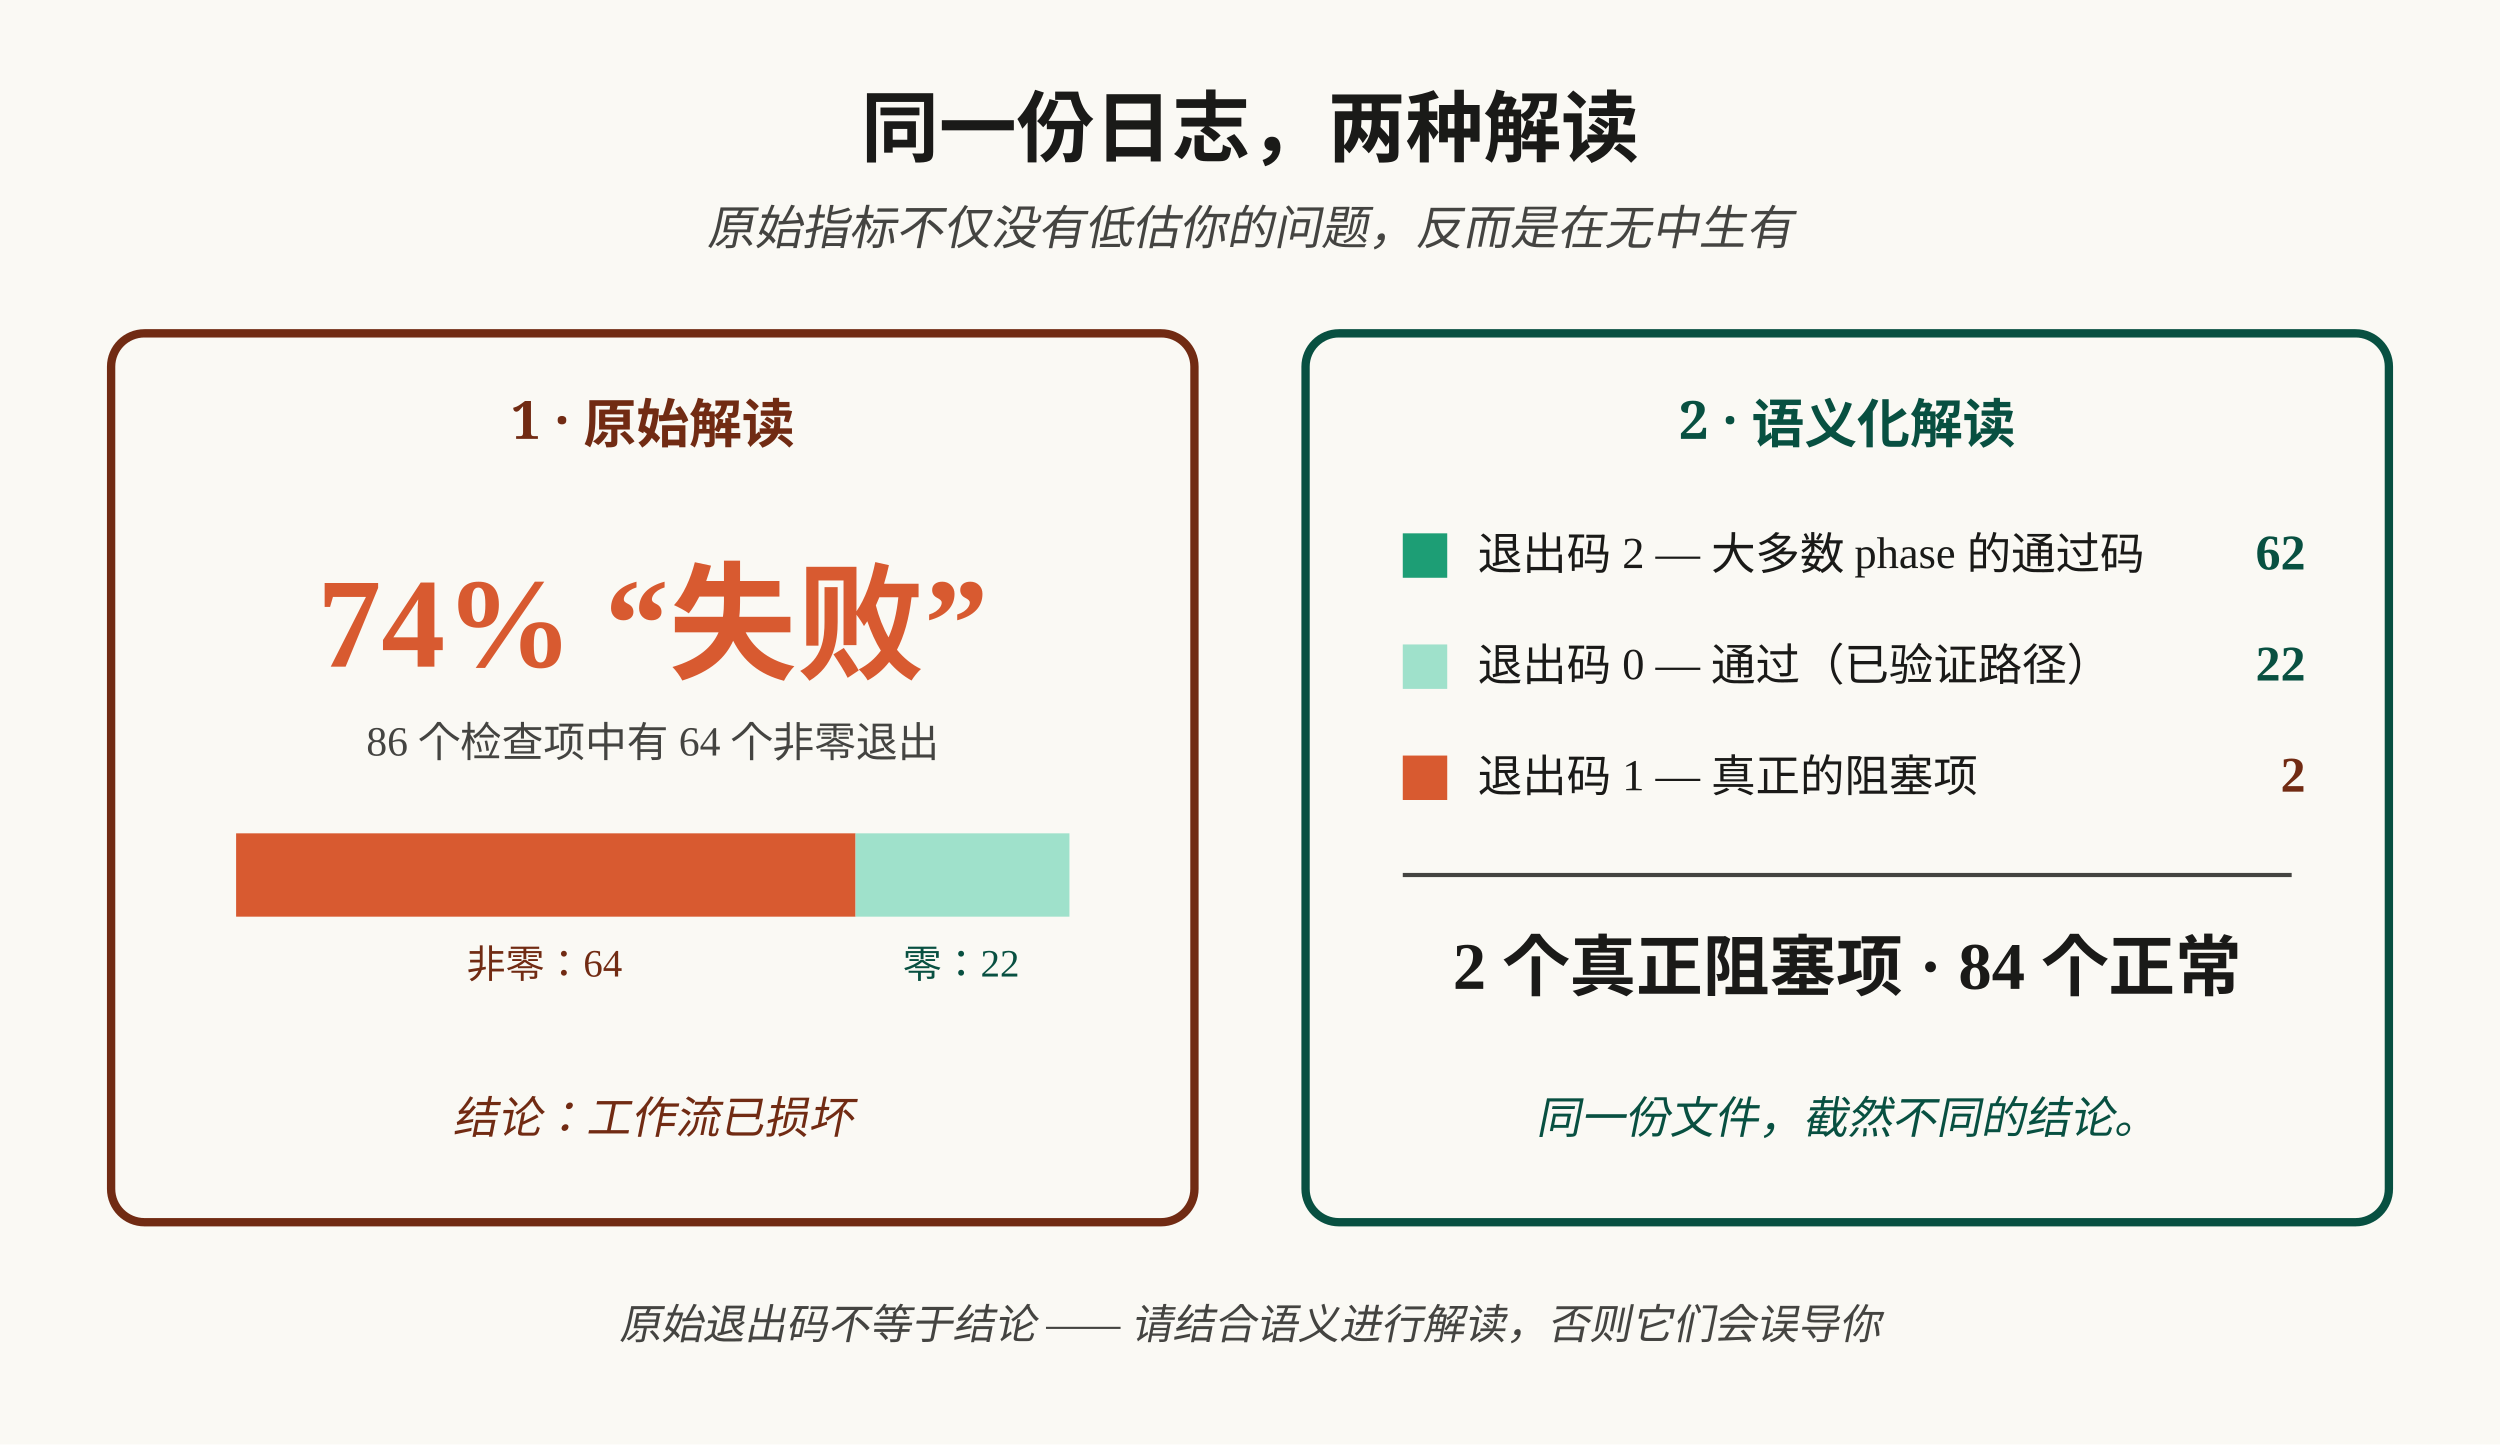
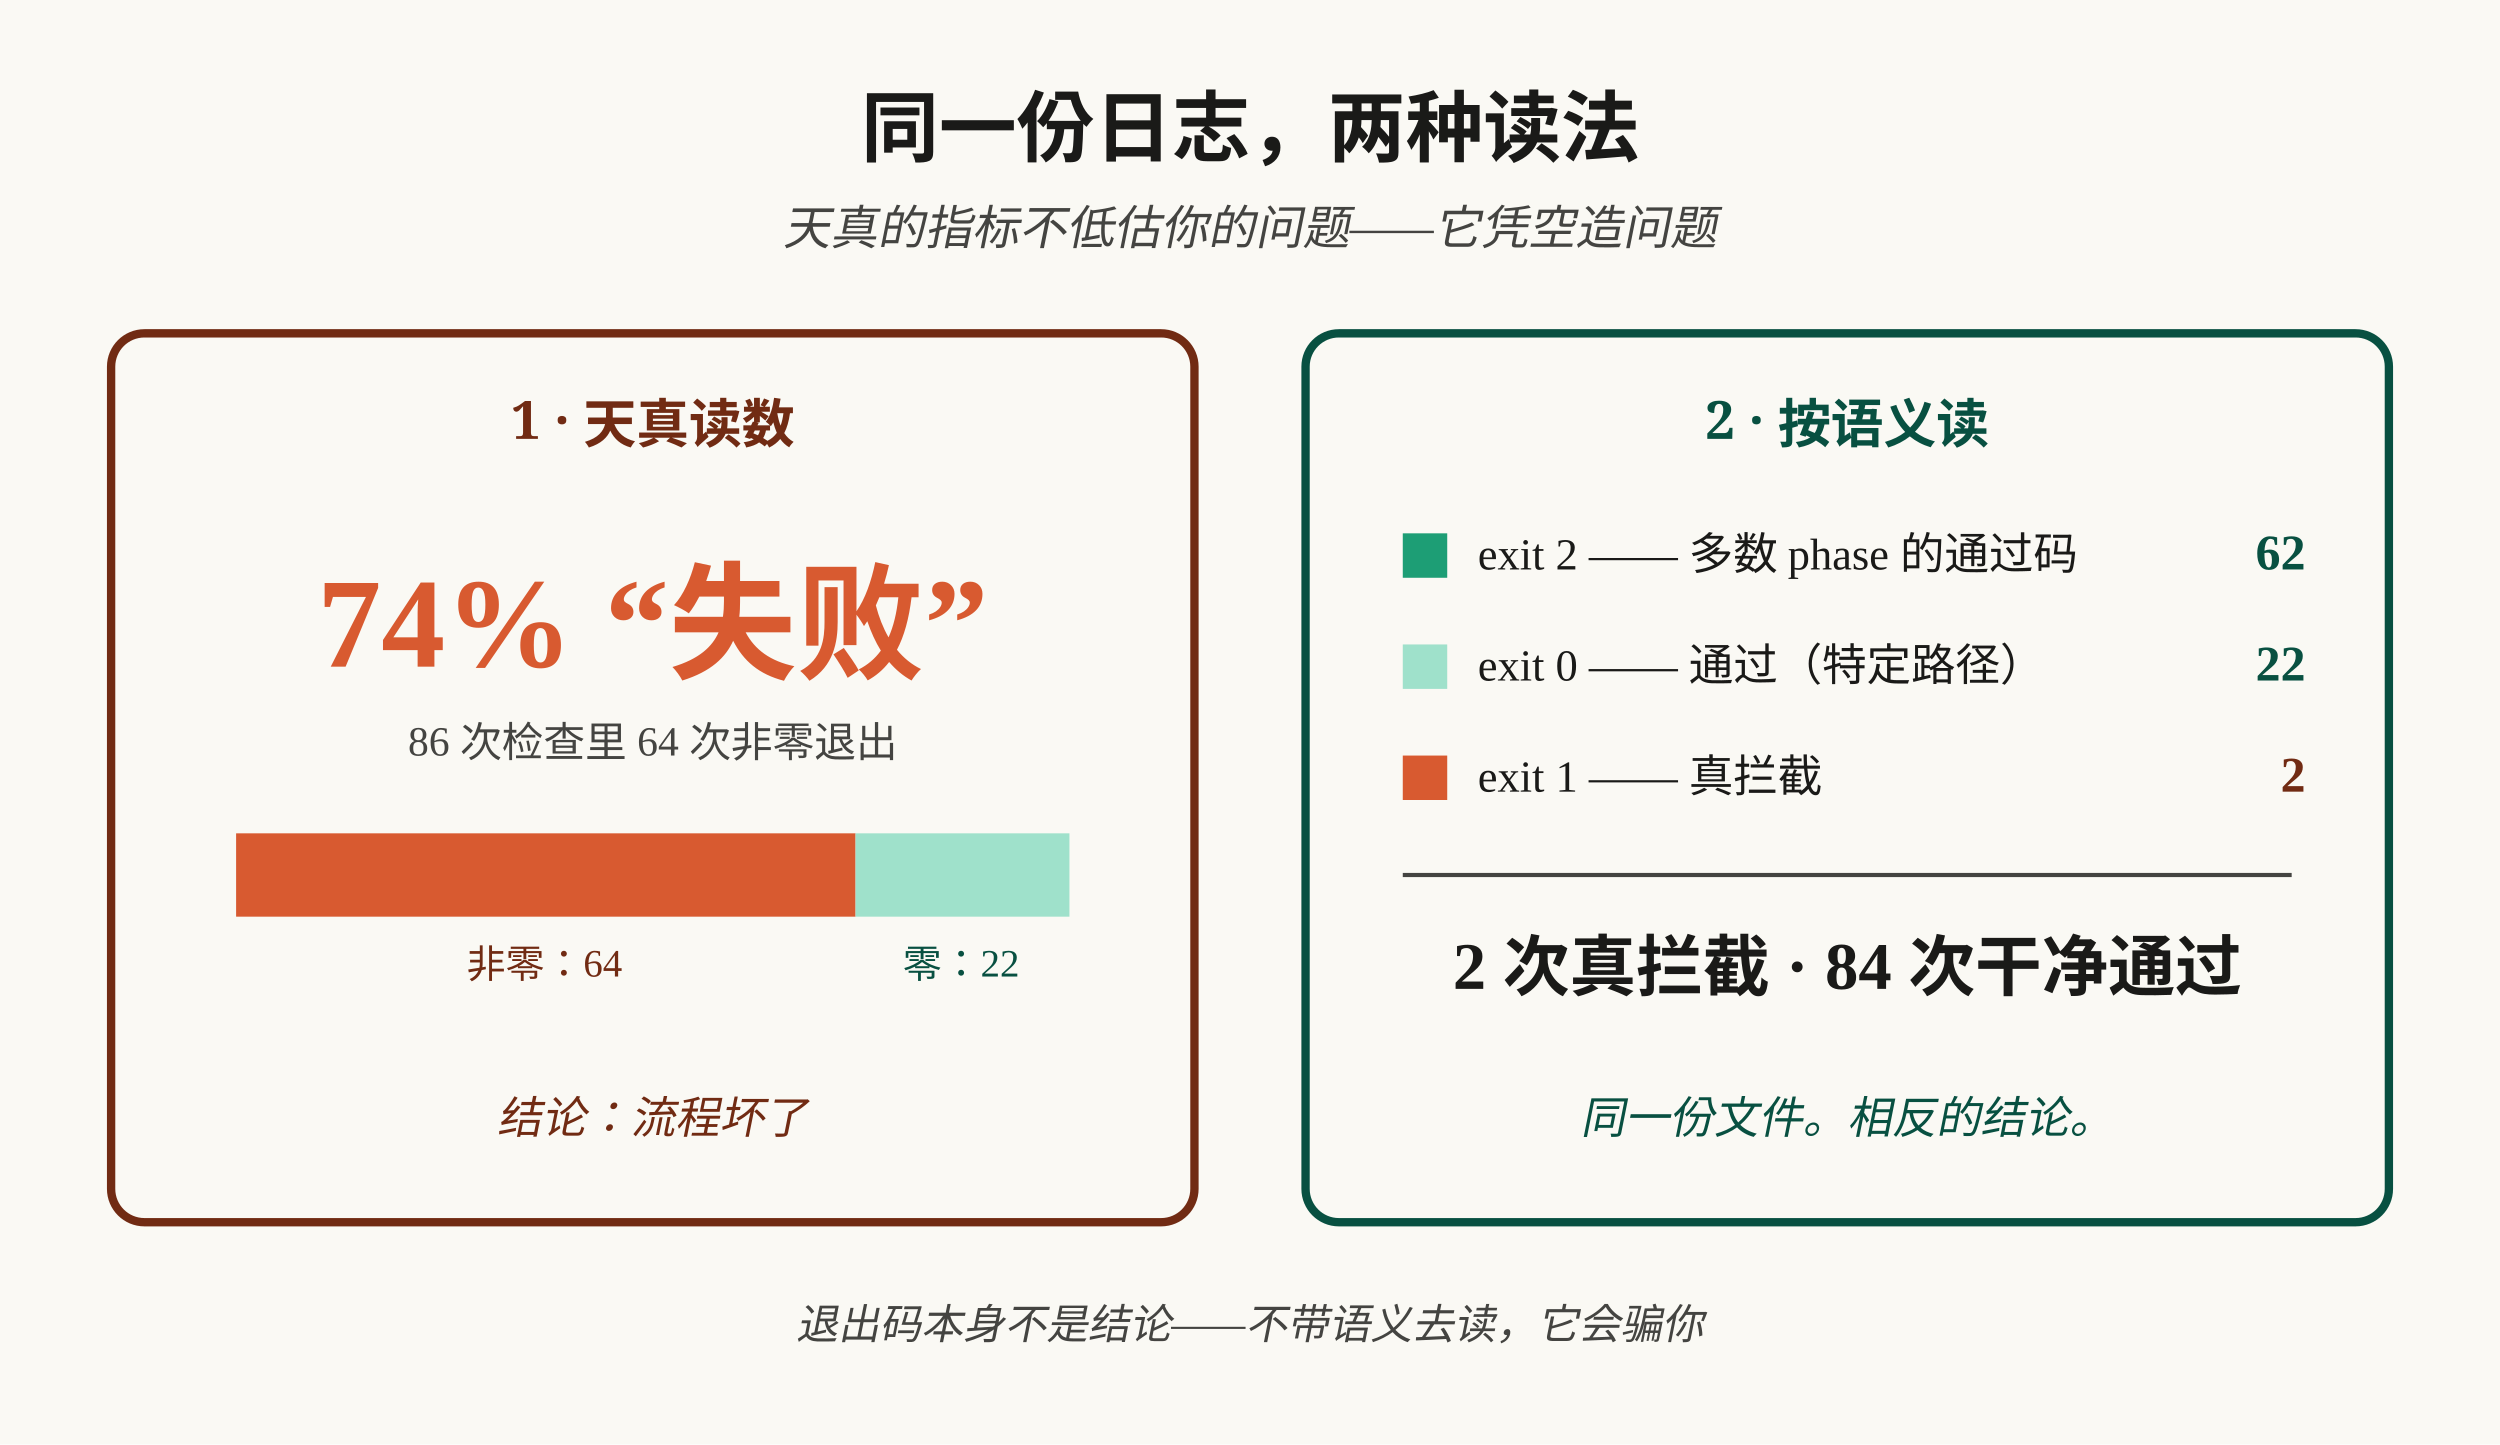
<svg xmlns="http://www.w3.org/2000/svg" width="900" height="520" viewBox="0 0 900 520" font-family="Georgia, 'Times New Roman', serif">
  <rect width="900" height="520" fill="#FAF9F4" />
-   <text x="450" y="56" font-size="28" font-weight="700" fill="#1A1A18" text-anchor="middle">同一份日志，两种解读</text>
-   <text x="450" y="88" font-size="17" font-style="italic" fill="#444441" text-anchor="middle">原始指标不仅没有低估你的问题，反而是在无中生有</text>
+   <text x="450" y="56" font-size="28" font-weight="700" fill="#1A1A18" text-anchor="middle">同一份日志，两种读法</text>
+   <text x="450" y="88" font-size="17" font-style="italic" fill="#444441" text-anchor="middle">天真的指标不低估你的问题——它凭空造问题</text>
  <g>
    <rect x="40" y="120" width="390" height="320" rx="12" fill="#FAF9F4" stroke="#712B13" stroke-width="3" />
-     <text x="235" y="158" font-family="Noto Sans SC, serif" font-size="19" font-weight="700" fill="#712B13" text-anchor="middle">1 · 原始解读</text>
+     <text x="235" y="158" font-family="Noto Sans SC, serif" font-size="19" font-weight="700" fill="#712B13" text-anchor="middle">1 · 天真读数</text>
    <text x="235" y="240" font-size="46" font-weight="700" fill="#D85A30" text-anchor="middle">74% “失败”</text>
-     <text x="235" y="272" font-size="15" fill="#444441" text-anchor="middle">86 个检查项中有 64 个非零退出</text>
+     <text x="235" y="272" font-size="15" fill="#444441" text-anchor="middle">86 次检查里 64 次非零退出</text>
    <rect x="85" y="300" width="223" height="30" fill="#D85A30" />
    <rect x="308" y="300" width="77" height="30" fill="#9FE1CB" />
    <text x="196" y="352" font-size="14" fill="#712B13" text-anchor="middle">非零：64</text>
    <text x="346" y="352" font-size="14" fill="#085041" text-anchor="middle">零：22</text>
-     <text x="235" y="408" font-size="16" font-style="italic" fill="#712B13" text-anchor="middle">结论：工作流已损坏</text>
+     <text x="235" y="408" font-size="16" font-style="italic" fill="#712B13" text-anchor="middle">结论：流程坏了</text>
  </g>
  <g>
    <rect x="470" y="120" width="390" height="320" rx="12" fill="#FAF9F4" stroke="#085041" stroke-width="3" />
-     <text x="665" y="158" font-family="Noto Sans SC, serif" font-size="19" font-weight="700" fill="#085041" text-anchor="middle">2 · 语义化解读</text>
+     <text x="665" y="158" font-family="Noto Sans SC, serif" font-size="19" font-weight="700" fill="#085041" text-anchor="middle">2 · 按语义读</text>
    <rect x="505" y="192" width="16" height="16" fill="#1D9E75" />
-     <text x="532" y="205" font-size="16" fill="#1A1A18">退出码 2 — 大多数 phase 的通过码</text>
+     <text x="532" y="205" font-size="16" fill="#1A1A18">exit 2 —— 多数 phase 的通过码</text>
    <text x="830" y="205" font-size="18" font-weight="700" fill="#085041" text-anchor="end">62</text>
    <rect x="505" y="232" width="16" height="16" fill="#9FE1CB" />
-     <text x="532" y="245" font-size="16" fill="#1A1A18">退出码 0 — 通过（已验证路径）</text>
+     <text x="532" y="245" font-size="16" fill="#1A1A18">exit 0 —— 通过（特定路径）</text>
    <text x="830" y="245" font-size="18" font-weight="700" fill="#085041" text-anchor="end">22</text>
    <rect x="505" y="272" width="16" height="16" fill="#D85A30" />
-     <text x="532" y="285" font-size="16" fill="#1A1A18">退出码 1 — 真正的阻塞项</text>
+     <text x="532" y="285" font-size="16" fill="#1A1A18">exit 1 —— 真拦截</text>
    <text x="830" y="285" font-size="18" font-weight="700" fill="#712B13" text-anchor="end">2</text>
    <line x1="505" y1="315" x2="825" y2="315" stroke="#444441" stroke-width="1.5" />
-     <text x="665" y="356" font-size="24" font-weight="700" fill="#1A1A18" text-anchor="middle">2 个真正阻塞项 · 84 个正常</text>
-     <text x="665" y="408" font-size="16" font-style="italic" fill="#085041" text-anchor="middle">同一份文件，截然不同的结论。</text>
+     <text x="665" y="356" font-size="24" font-weight="700" fill="#1A1A18" text-anchor="middle">2 次真拦截 · 84 次干净通过</text>
+     <text x="665" y="408" font-size="16" font-style="italic" fill="#085041" text-anchor="middle">同一份文件。相反的结论。</text>
  </g>
-   <text x="450" y="482" font-size="15" font-style="italic" fill="#444441" text-anchor="middle">原始退出码不等于结论 —— 请结合语义进行解读，否则它们会误导你</text>
+   <text x="450" y="482" font-size="15" font-style="italic" fill="#444441" text-anchor="middle">退出码本身不是结论——不带语义去读，它会骗你</text>
</svg>
